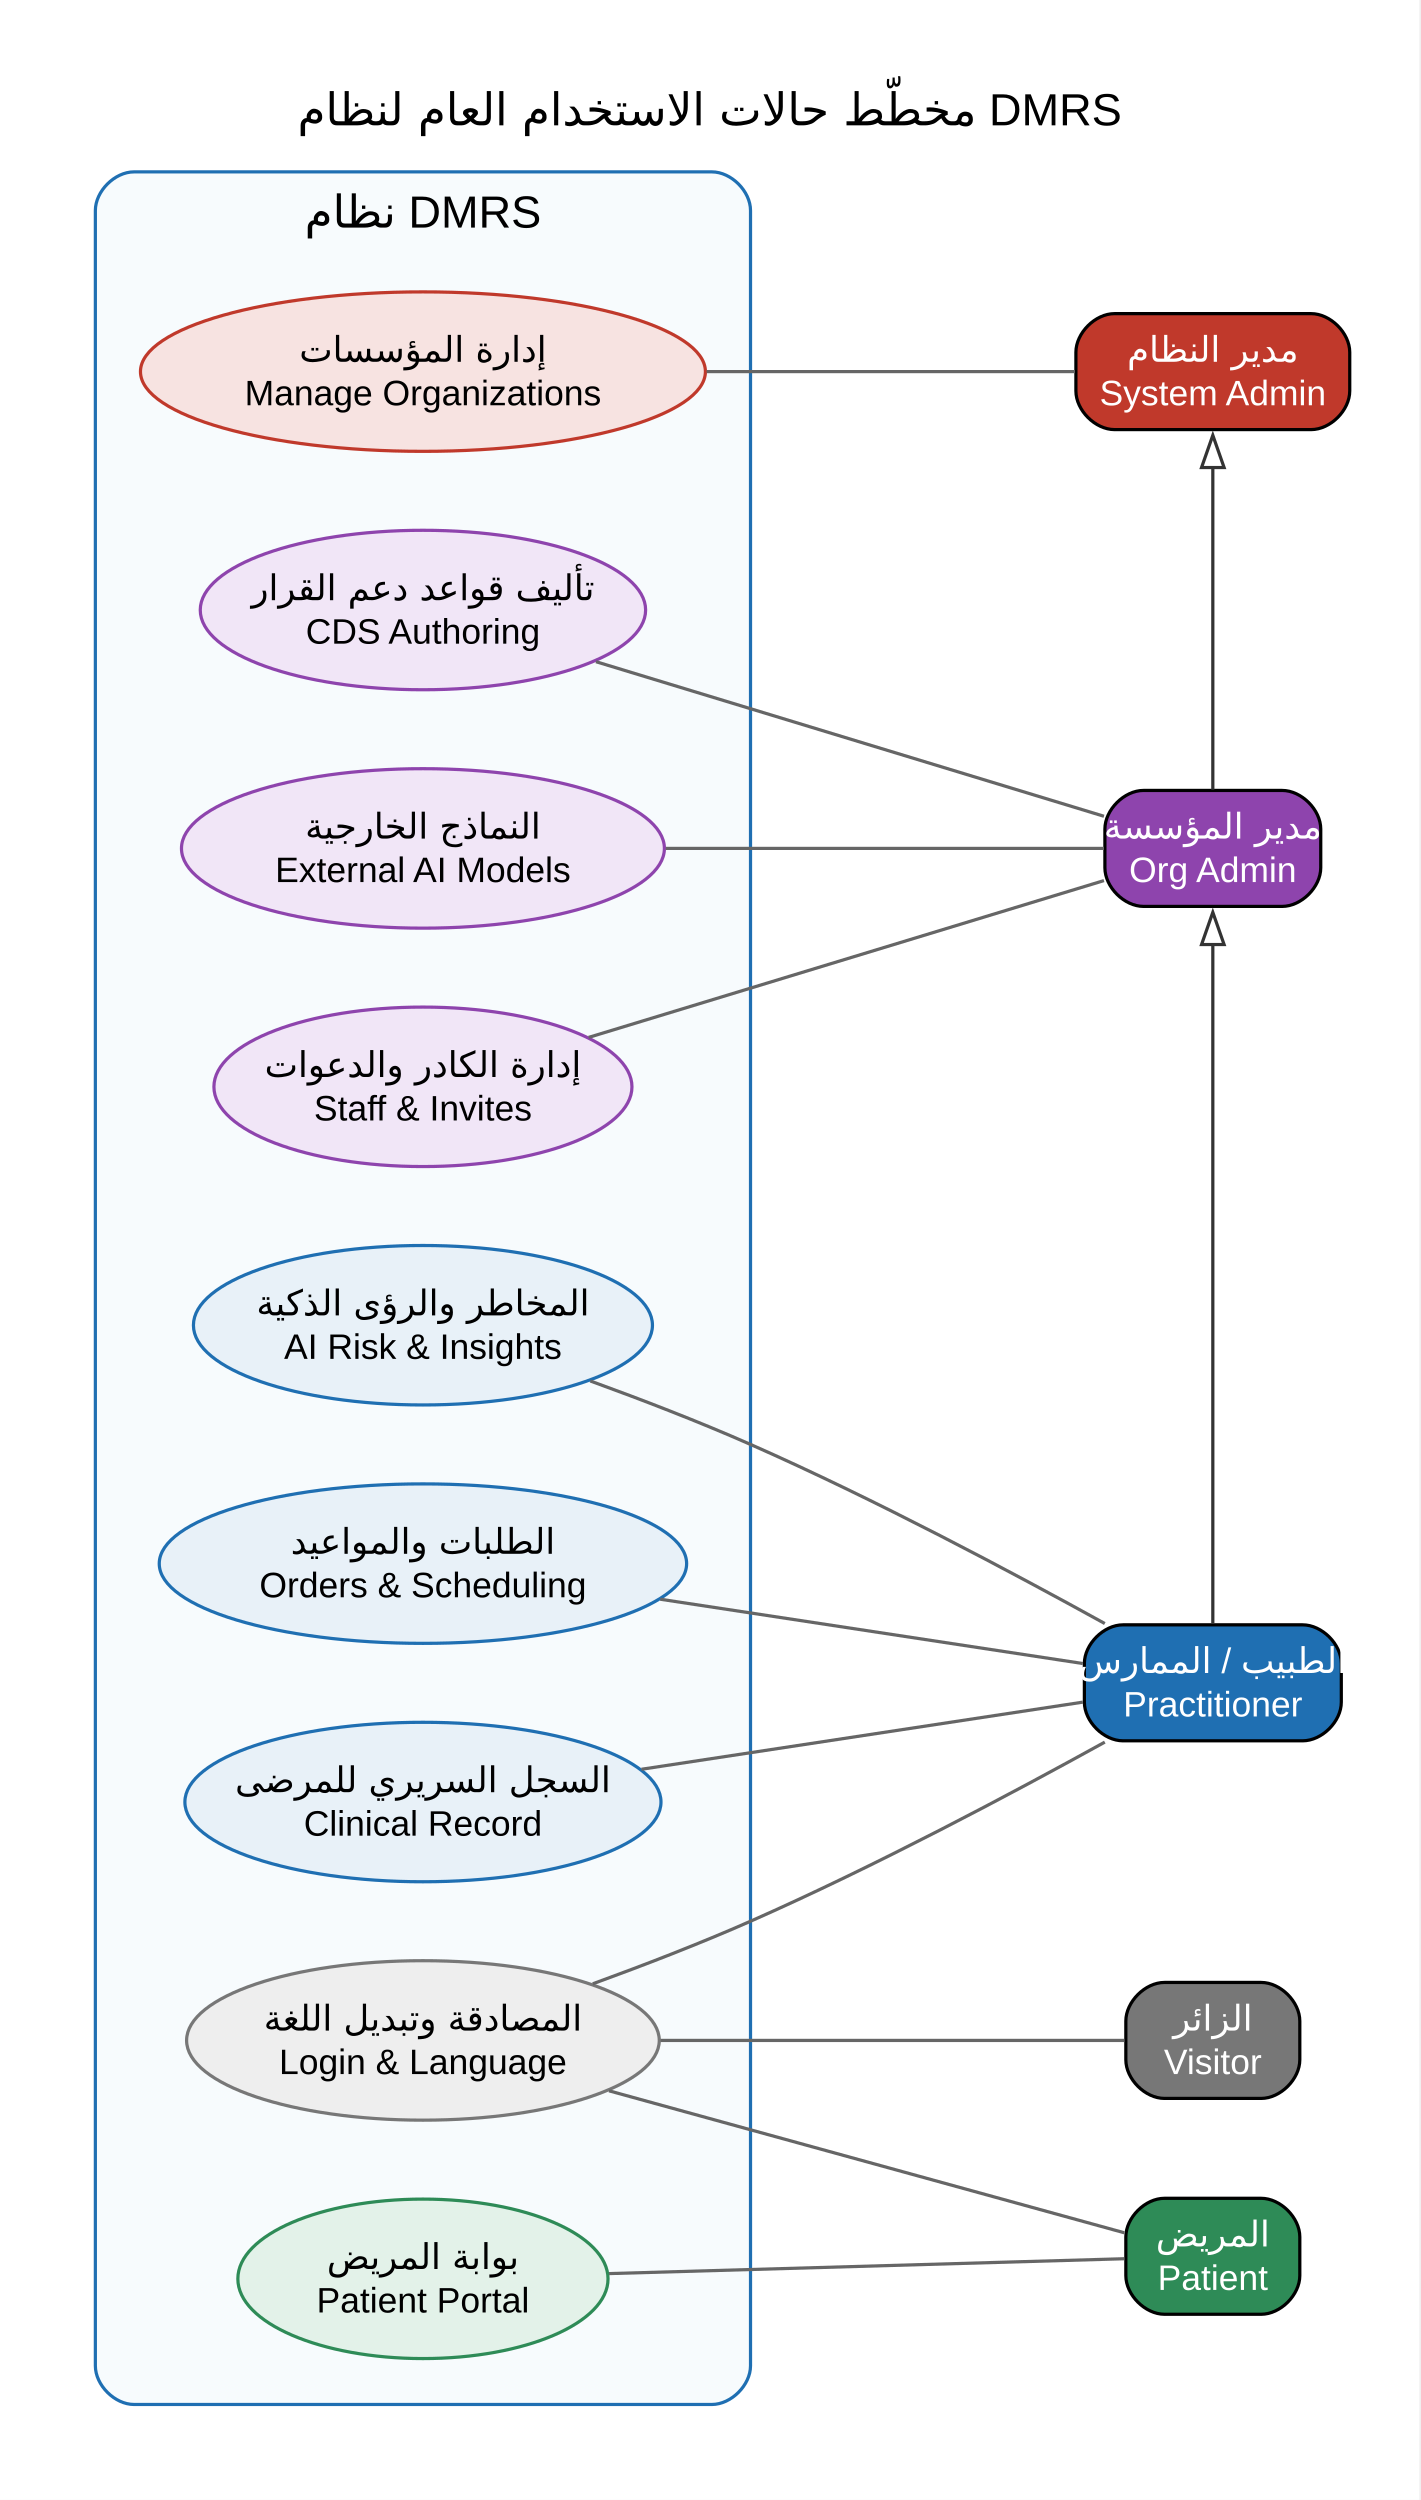
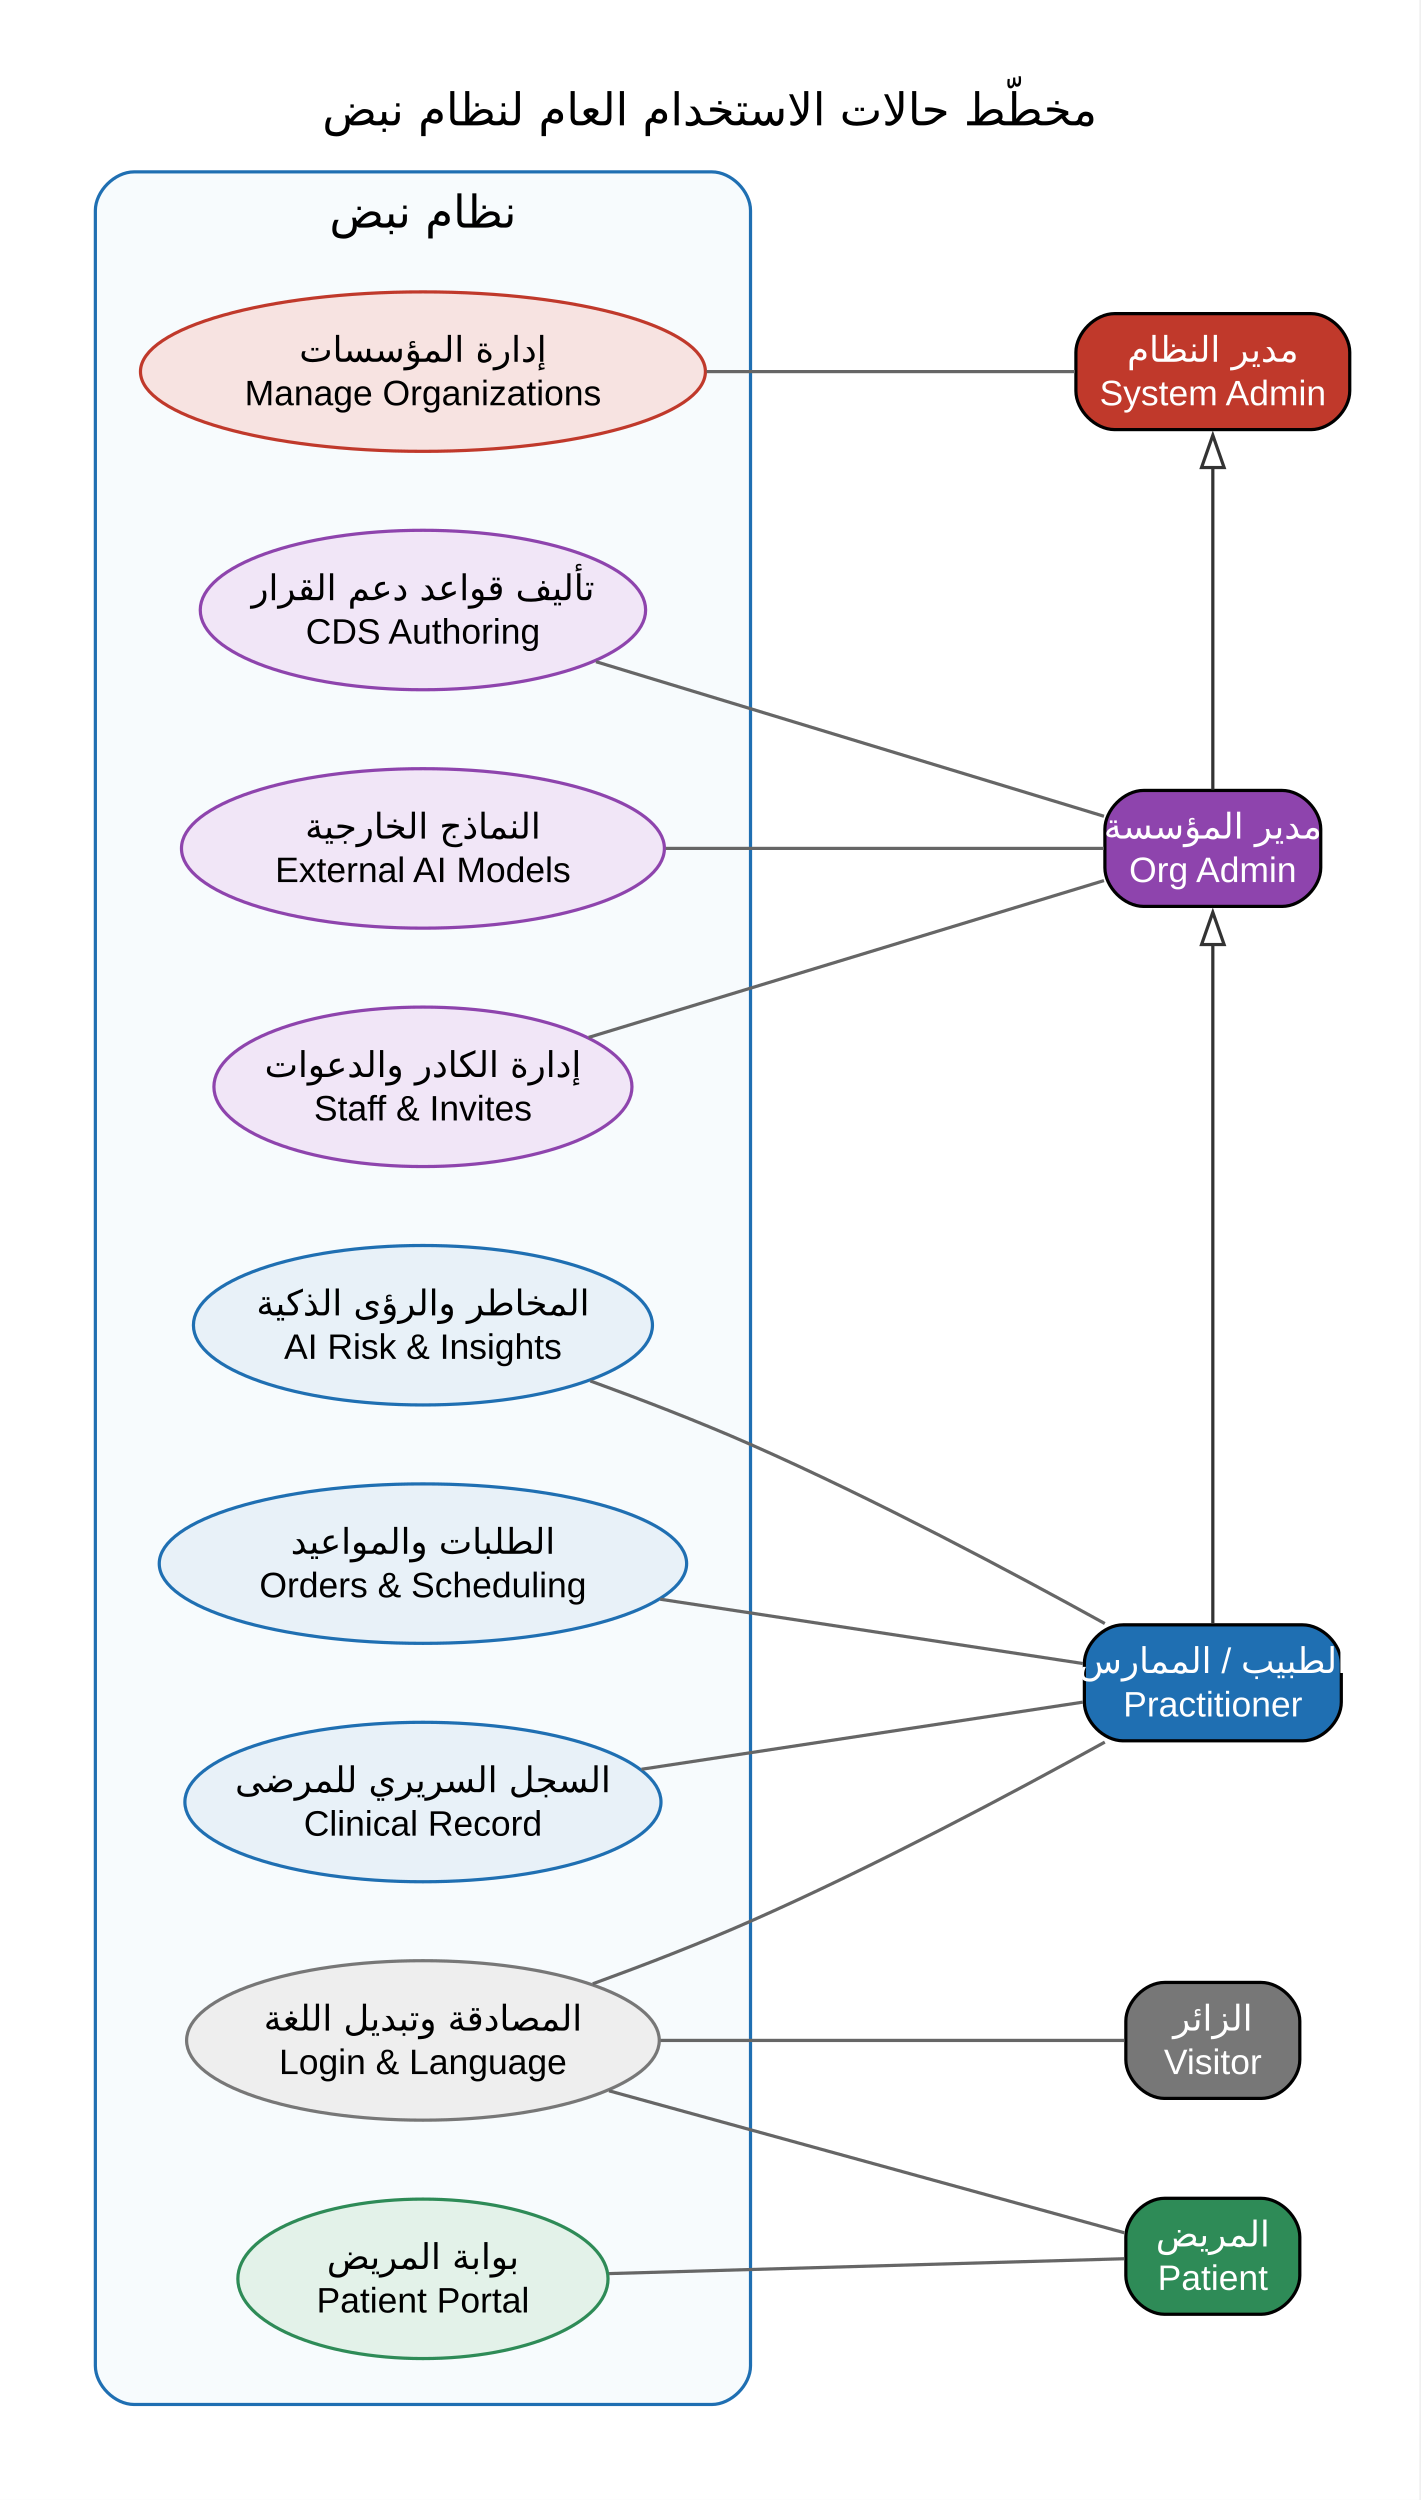
<svg xmlns="http://www.w3.org/2000/svg" width="441pt" height="776pt" viewBox="0.00 0.00 441.00 776.00">
  <g id="graph0" class="graph" transform="scale(1 1) rotate(0) translate(21.6 754.35)">
    <polygon fill="white" stroke="none" points="-21.6,21.6 -21.6,-754.35 418.96,-754.35 418.96,21.6 -21.6,21.6" />
-     <text xml:space="preserve" text-anchor="middle" x="198.68" y="-715.45" font-family="Arial" font-size="14.00">مخطّط حالات الاستخدام العام لنظام DMRS</text>
+     <text xml:space="preserve" text-anchor="middle" x="198.68" y="-715.45" font-family="Arial" font-size="14.00">مخطّط حالات الاستخدام العام لنظام نبض</text>
    <g id="clust2" class="cluster">
      <path fill="#f7fbfd" stroke="#1f6fb2" d="M20,-8C20,-8 199.36,-8 199.36,-8 205.36,-8 211.36,-14 211.36,-20 211.36,-20 211.36,-689 211.36,-689 211.36,-695 205.36,-701 199.36,-701 199.36,-701 20,-701 20,-701 14,-701 8,-695 8,-689 8,-689 8,-20 8,-20 8,-14 14,-8 20,-8" />
-       <text xml:space="preserve" text-anchor="middle" x="109.68" y="-683.7" font-family="Arial" font-size="14.00">نظام DMRS</text>
+       <text xml:space="preserve" text-anchor="middle" x="109.68" y="-683.7" font-family="Arial" font-size="14.00">نظام نبض</text>
    </g>
    <g id="node1" class="node">
      <path fill="#c0392b" stroke="black" d="M385.36,-657C385.36,-657 324.36,-657 324.36,-657 318.36,-657 312.36,-651 312.36,-645 312.36,-645 312.36,-633 312.36,-633 312.36,-627 318.36,-621 324.36,-621 324.36,-621 385.36,-621 385.36,-621 391.36,-621 397.36,-627 397.36,-633 397.36,-633 397.36,-645 397.36,-645 397.36,-651 391.36,-657 385.36,-657" />
      <text xml:space="preserve" text-anchor="middle" x="354.86" y="-642.05" font-family="Arial" font-size="11.00" fill="white">مدير النظام</text>
      <text xml:space="preserve" text-anchor="middle" x="354.86" y="-628.55" font-family="Arial" font-size="11.00" fill="white">System Admin</text>
    </g>
    <g id="node2" class="node">
      <path fill="#8e44ad" stroke="black" d="M376.36,-509C376.36,-509 333.36,-509 333.36,-509 327.36,-509 321.36,-503 321.36,-497 321.36,-497 321.36,-485 321.36,-485 321.36,-479 327.36,-473 333.36,-473 333.36,-473 376.36,-473 376.36,-473 382.36,-473 388.36,-479 388.36,-485 388.36,-485 388.36,-497 388.36,-497 388.36,-503 382.36,-509 376.36,-509" />
      <text xml:space="preserve" text-anchor="middle" x="354.86" y="-494.05" font-family="Arial" font-size="11.00" fill="white">مدير المؤسسة</text>
      <text xml:space="preserve" text-anchor="middle" x="354.86" y="-480.55" font-family="Arial" font-size="11.00" fill="white">Org Admin</text>
    </g>
    <g id="edge1" class="edge">
      <path fill="none" stroke="#333333" d="M354.86,-609.42C354.86,-576.02 354.86,-542.61 354.86,-509.21" />
      <polygon fill="none" stroke="#333333" points="351.36,-609.23 354.86,-619.23 358.36,-609.23 351.36,-609.23" />
    </g>
    <g id="node14" class="node">
      <ellipse fill="#f7e3e1" stroke="#c0392b" cx="109.68" cy="-639" rx="87.68" ry="24.75" />
      <text xml:space="preserve" text-anchor="middle" x="109.68" y="-642.05" font-family="Arial" font-size="11.00">إدارة المؤسسات</text>
      <text xml:space="preserve" text-anchor="middle" x="109.68" y="-628.55" font-family="Arial" font-size="11.00">Manage Organizations</text>
    </g>
    <g id="edge13" class="edge">
      <path fill="none" stroke="#666666" d="M312.06,-639C280.69,-639 236.63,-639 197.73,-639" />
    </g>
    <g id="node3" class="node">
      <path fill="#1f6fb2" stroke="black" d="M382.74,-250C382.74,-250 326.99,-250 326.99,-250 320.99,-250 314.99,-244 314.99,-238 314.99,-238 314.99,-226 314.99,-226 314.99,-220 320.99,-214 326.99,-214 326.99,-214 382.74,-214 382.74,-214 388.74,-214 394.74,-220 394.74,-226 394.74,-226 394.74,-238 394.74,-238 394.74,-244 388.74,-250 382.74,-250" />
      <text xml:space="preserve" text-anchor="middle" x="354.86" y="-235.05" font-family="Arial" font-size="11.00" fill="white">الطبيب / الممارس</text>
      <text xml:space="preserve" text-anchor="middle" x="354.86" y="-221.55" font-family="Arial" font-size="11.00" fill="white">Practitioner</text>
    </g>
    <g id="edge2" class="edge">
      <path fill="none" stroke="#333333" d="M354.86,-461.39C354.86,-391.08 354.86,-320.77 354.86,-250.46" />
      <polygon fill="none" stroke="#333333" points="351.36,-461.16 354.86,-471.16 358.36,-461.16 351.36,-461.16" />
    </g>
    <g id="node11" class="node">
      <ellipse fill="#f1e6f7" stroke="#8e44ad" cx="109.68" cy="-417" rx="64.88" ry="24.75" />
      <text xml:space="preserve" text-anchor="middle" x="109.68" y="-420.05" font-family="Arial" font-size="11.00">إدارة الكادر والدعوات</text>
      <text xml:space="preserve" text-anchor="middle" x="109.68" y="-406.55" font-family="Arial" font-size="11.00">Staff &amp; Invites</text>
    </g>
    <g id="edge10" class="edge">
      <path fill="none" stroke="#666666" d="M321.07,-481.02C279.97,-468.51 209.11,-446.95 161.1,-432.34" />
    </g>
    <g id="node12" class="node">
      <ellipse fill="#f1e6f7" stroke="#8e44ad" cx="109.68" cy="-491" rx="74.95" ry="24.75" />
      <text xml:space="preserve" text-anchor="middle" x="109.68" y="-494.05" font-family="Arial" font-size="11.00">النماذج الخارجية</text>
      <text xml:space="preserve" text-anchor="middle" x="109.68" y="-480.55" font-family="Arial" font-size="11.00">External AI Models</text>
    </g>
    <g id="edge11" class="edge">
      <path fill="none" stroke="#666666" d="M321.07,-491C286.39,-491 230.52,-491 185.06,-491" />
    </g>
    <g id="node13" class="node">
      <ellipse fill="#f1e6f7" stroke="#8e44ad" cx="109.68" cy="-565" rx="69.12" ry="24.75" />
      <text xml:space="preserve" text-anchor="middle" x="109.68" y="-568.05" font-family="Arial" font-size="11.00">تأليف قواعد دعم القرار</text>
      <text xml:space="preserve" text-anchor="middle" x="109.68" y="-554.55" font-family="Arial" font-size="11.00">CDS Authoring</text>
    </g>
    <g id="edge12" class="edge">
      <path fill="none" stroke="#666666" d="M321.07,-500.98C280.62,-513.29 211.34,-534.37 163.39,-548.96" />
    </g>
    <g id="node6" class="node">
      <ellipse fill="#eeeeee" stroke="#777777" cx="109.68" cy="-121" rx="73.36" ry="24.75" />
      <text xml:space="preserve" text-anchor="middle" x="109.68" y="-124.05" font-family="Arial" font-size="11.00">المصادقة وتبديل اللغة</text>
      <text xml:space="preserve" text-anchor="middle" x="109.68" y="-110.55" font-family="Arial" font-size="11.00">Login &amp; Language</text>
    </g>
    <g id="edge6" class="edge">
      <path fill="none" stroke="#666666" d="M321.33,-213.6C292.81,-197.84 250,-175.05 211.36,-158 195.69,-151.08 178.28,-144.36 162.4,-138.58" />
    </g>
    <g id="node8" class="node">
      <ellipse fill="#e8f1f8" stroke="#1f6fb2" cx="109.68" cy="-195" rx="73.89" ry="24.75" />
      <text xml:space="preserve" text-anchor="middle" x="109.68" y="-198.05" font-family="Arial" font-size="11.00">السجل السريري للمرضى</text>
      <text xml:space="preserve" text-anchor="middle" x="109.68" y="-184.55" font-family="Arial" font-size="11.00">Clinical Record</text>
    </g>
    <g id="edge7" class="edge">
      <path fill="none" stroke="#666666" d="M314.52,-226.01C277.55,-220.39 221.49,-211.86 177.51,-205.17" />
    </g>
    <g id="node9" class="node">
      <ellipse fill="#e8f1f8" stroke="#1f6fb2" cx="109.68" cy="-269" rx="81.85" ry="24.75" />
      <text xml:space="preserve" text-anchor="middle" x="109.68" y="-272.05" font-family="Arial" font-size="11.00">الطلبات والمواعيد</text>
      <text xml:space="preserve" text-anchor="middle" x="109.68" y="-258.55" font-family="Arial" font-size="11.00">Orders &amp; Scheduling</text>
    </g>
    <g id="edge8" class="edge">
      <path fill="none" stroke="#666666" d="M314.52,-237.99C279.17,-243.36 226.35,-251.4 183.34,-257.95" />
    </g>
    <g id="node10" class="node">
      <ellipse fill="#e8f1f8" stroke="#1f6fb2" cx="109.68" cy="-343" rx="71.24" ry="24.75" />
      <text xml:space="preserve" text-anchor="middle" x="109.68" y="-346.05" font-family="Arial" font-size="11.00">المخاطر والرؤى الذكية</text>
      <text xml:space="preserve" text-anchor="middle" x="109.68" y="-332.55" font-family="Arial" font-size="11.00">AI Risk &amp; Insights</text>
    </g>
    <g id="edge9" class="edge">
      <path fill="none" stroke="#666666" d="M321.33,-250.4C292.81,-266.16 250,-288.95 211.36,-306 195.43,-313.03 177.71,-319.86 161.63,-325.7" />
    </g>
    <g id="node4" class="node">
      <path fill="#2e8b57" stroke="black" d="M369.86,-72C369.86,-72 339.86,-72 339.86,-72 333.86,-72 327.86,-66 327.86,-60 327.86,-60 327.86,-48 327.86,-48 327.86,-42 333.86,-36 339.86,-36 339.86,-36 369.86,-36 369.86,-36 375.86,-36 381.86,-42 381.86,-48 381.86,-48 381.86,-60 381.86,-60 381.86,-66 375.86,-72 369.86,-72" />
      <text xml:space="preserve" text-anchor="middle" x="354.86" y="-57.05" font-family="Arial" font-size="11.00" fill="white">المريض</text>
      <text xml:space="preserve" text-anchor="middle" x="354.86" y="-43.55" font-family="Arial" font-size="11.00" fill="white">Patient</text>
    </g>
    <g id="edge4" class="edge">
      <path fill="none" stroke="#666666" d="M327.37,-61.3C289.21,-71.81 217.83,-91.48 167.44,-105.36" />
    </g>
    <g id="node7" class="node">
      <ellipse fill="#e3f2e9" stroke="#2e8b57" cx="109.68" cy="-47" rx="57.45" ry="24.75" />
      <text xml:space="preserve" text-anchor="middle" x="109.68" y="-50.05" font-family="Arial" font-size="11.00">بوابة المريض</text>
      <text xml:space="preserve" text-anchor="middle" x="109.68" y="-36.55" font-family="Arial" font-size="11.00">Patient Portal</text>
    </g>
    <g id="edge5" class="edge">
      <path fill="none" stroke="#666666" d="M327.37,-53.24C289.21,-52.14 217.83,-50.08 167.44,-48.63" />
    </g>
    <g id="node5" class="node">
      <path fill="#777777" stroke="black" d="M369.86,-139C369.86,-139 339.86,-139 339.86,-139 333.86,-139 327.86,-133 327.86,-127 327.86,-127 327.86,-115 327.86,-115 327.86,-109 333.86,-103 339.86,-103 339.86,-103 369.86,-103 369.86,-103 375.86,-103 381.86,-109 381.86,-115 381.86,-115 381.86,-127 381.86,-127 381.86,-133 375.86,-139 369.86,-139" />
      <text xml:space="preserve" text-anchor="middle" x="354.86" y="-124.05" font-family="Arial" font-size="11.00" fill="white">الزائر</text>
      <text xml:space="preserve" text-anchor="middle" x="354.86" y="-110.55" font-family="Arial" font-size="11.00" fill="white">Visitor</text>
    </g>
    <g id="edge3" class="edge">
      <path fill="none" stroke="#666666" d="M327.37,-121C293.09,-121 231.99,-121 183.39,-121" />
    </g>
  </g>
</svg>
